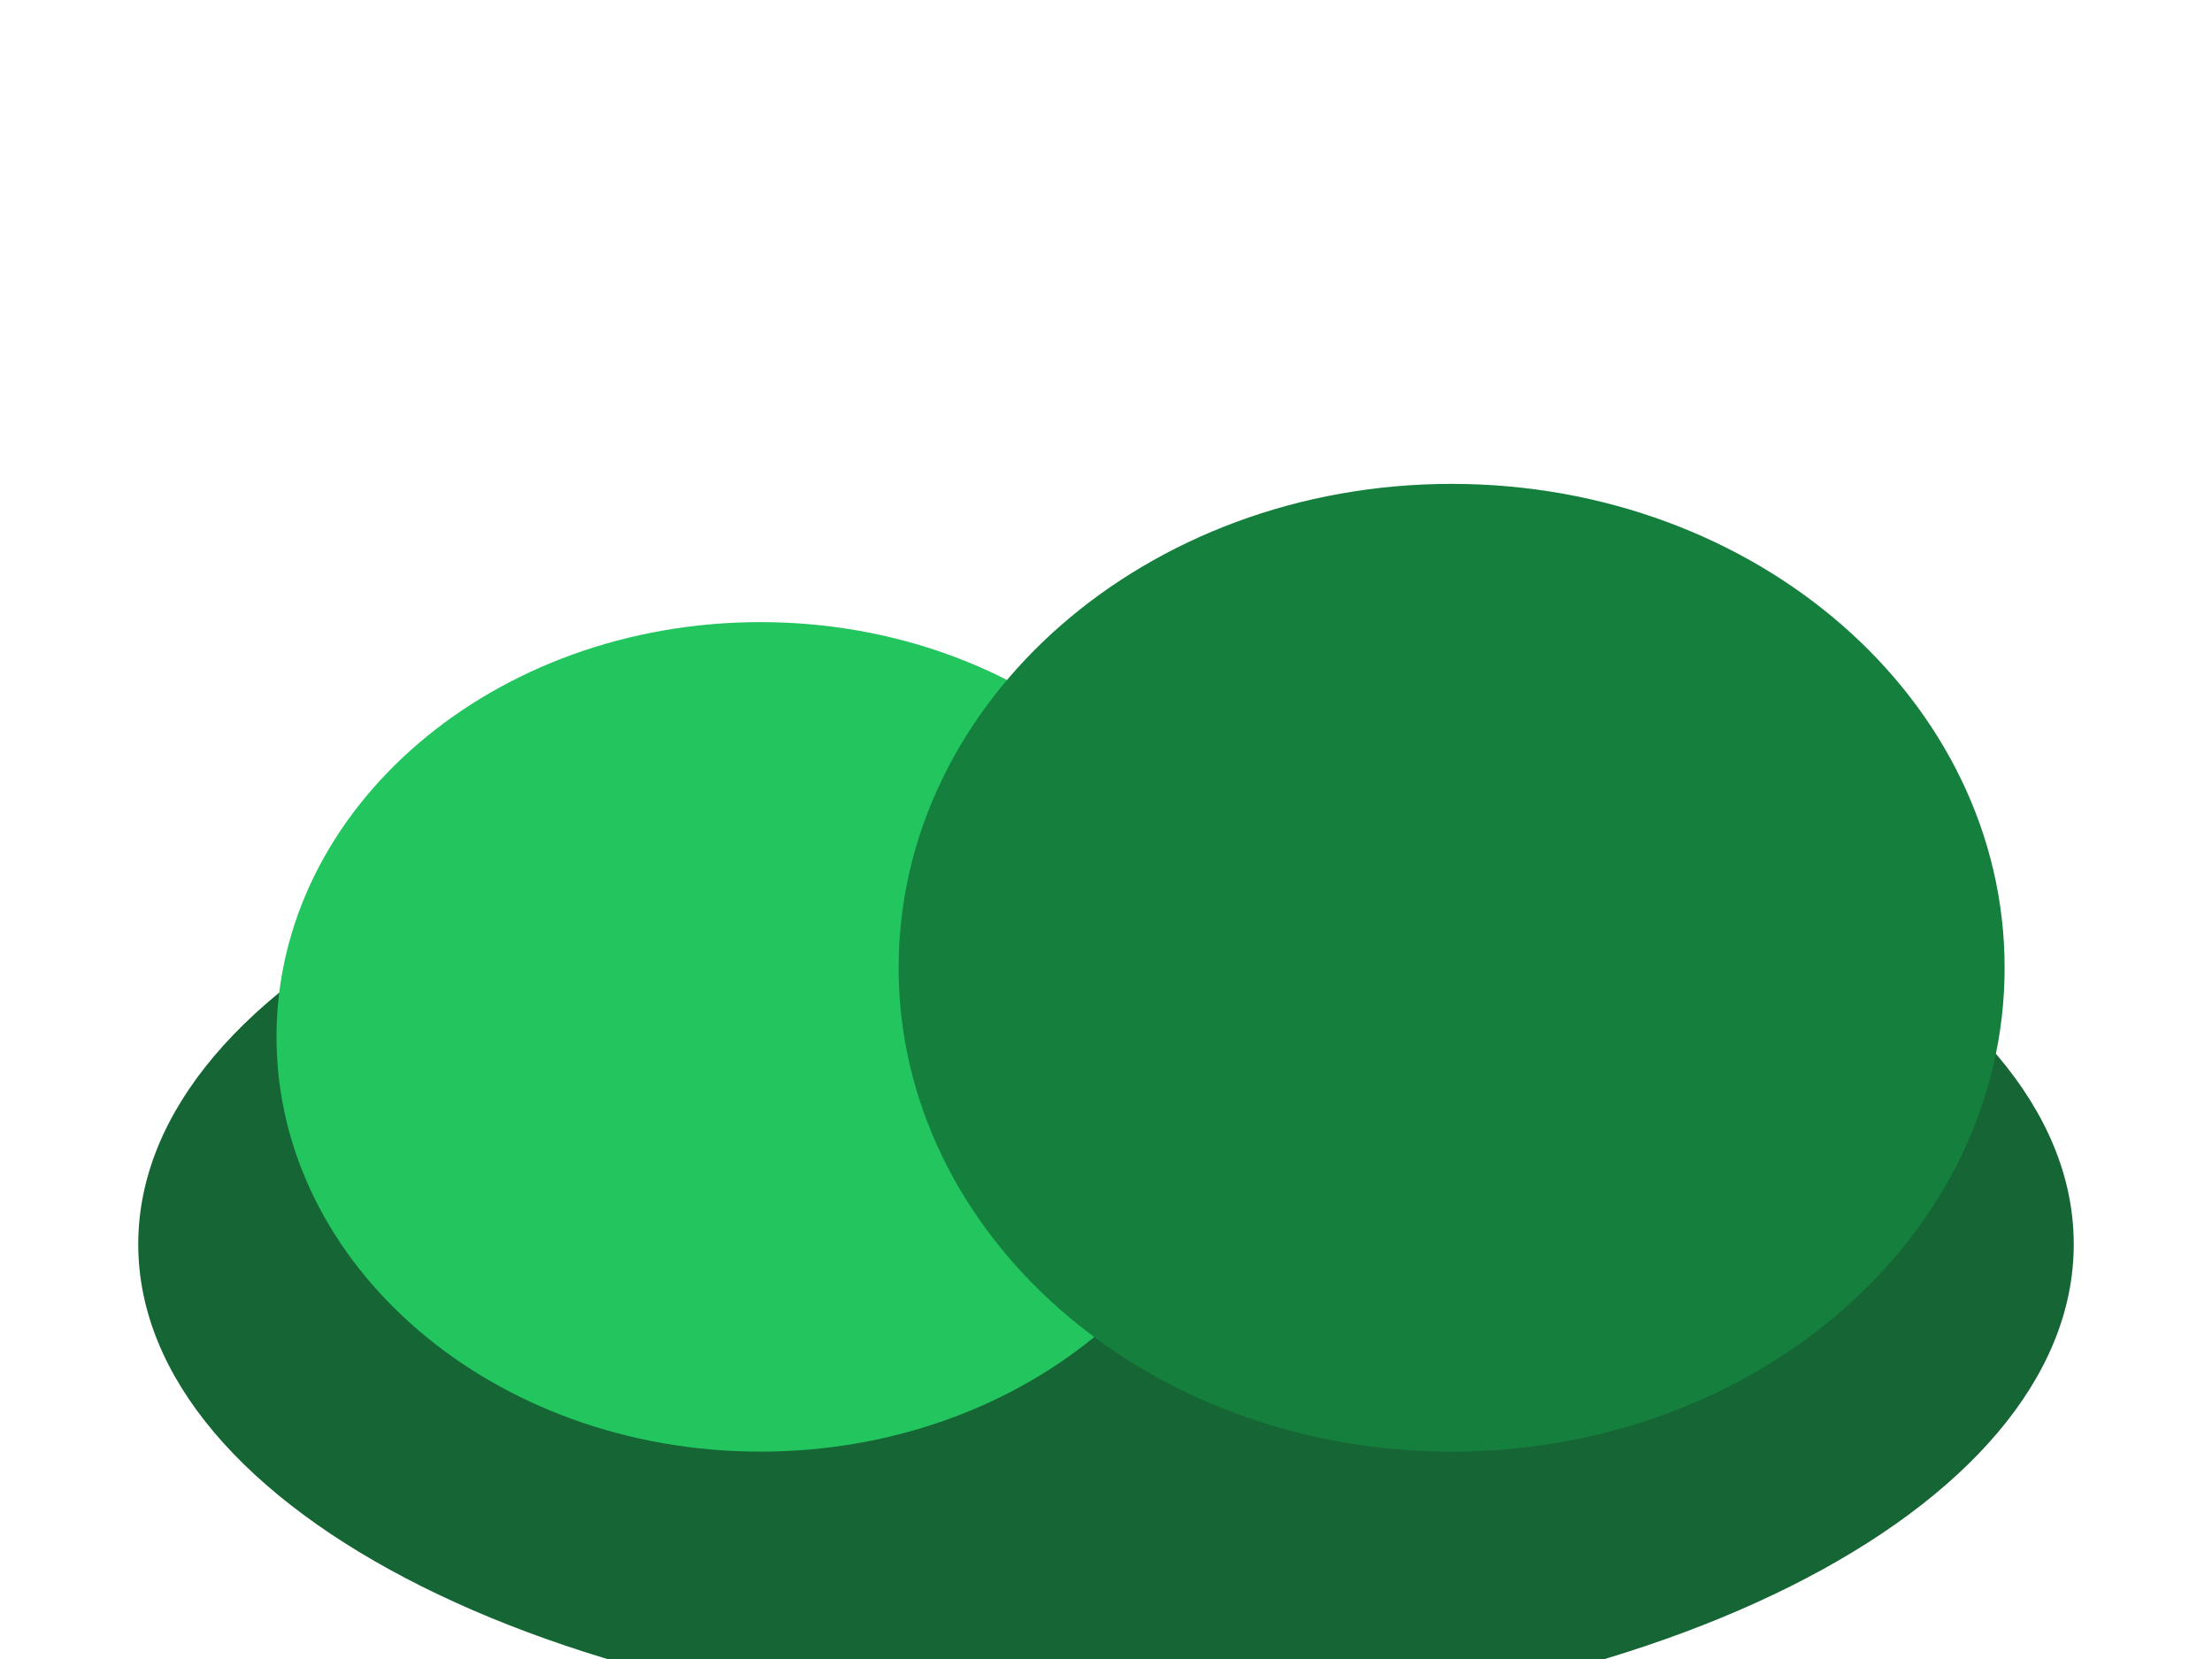
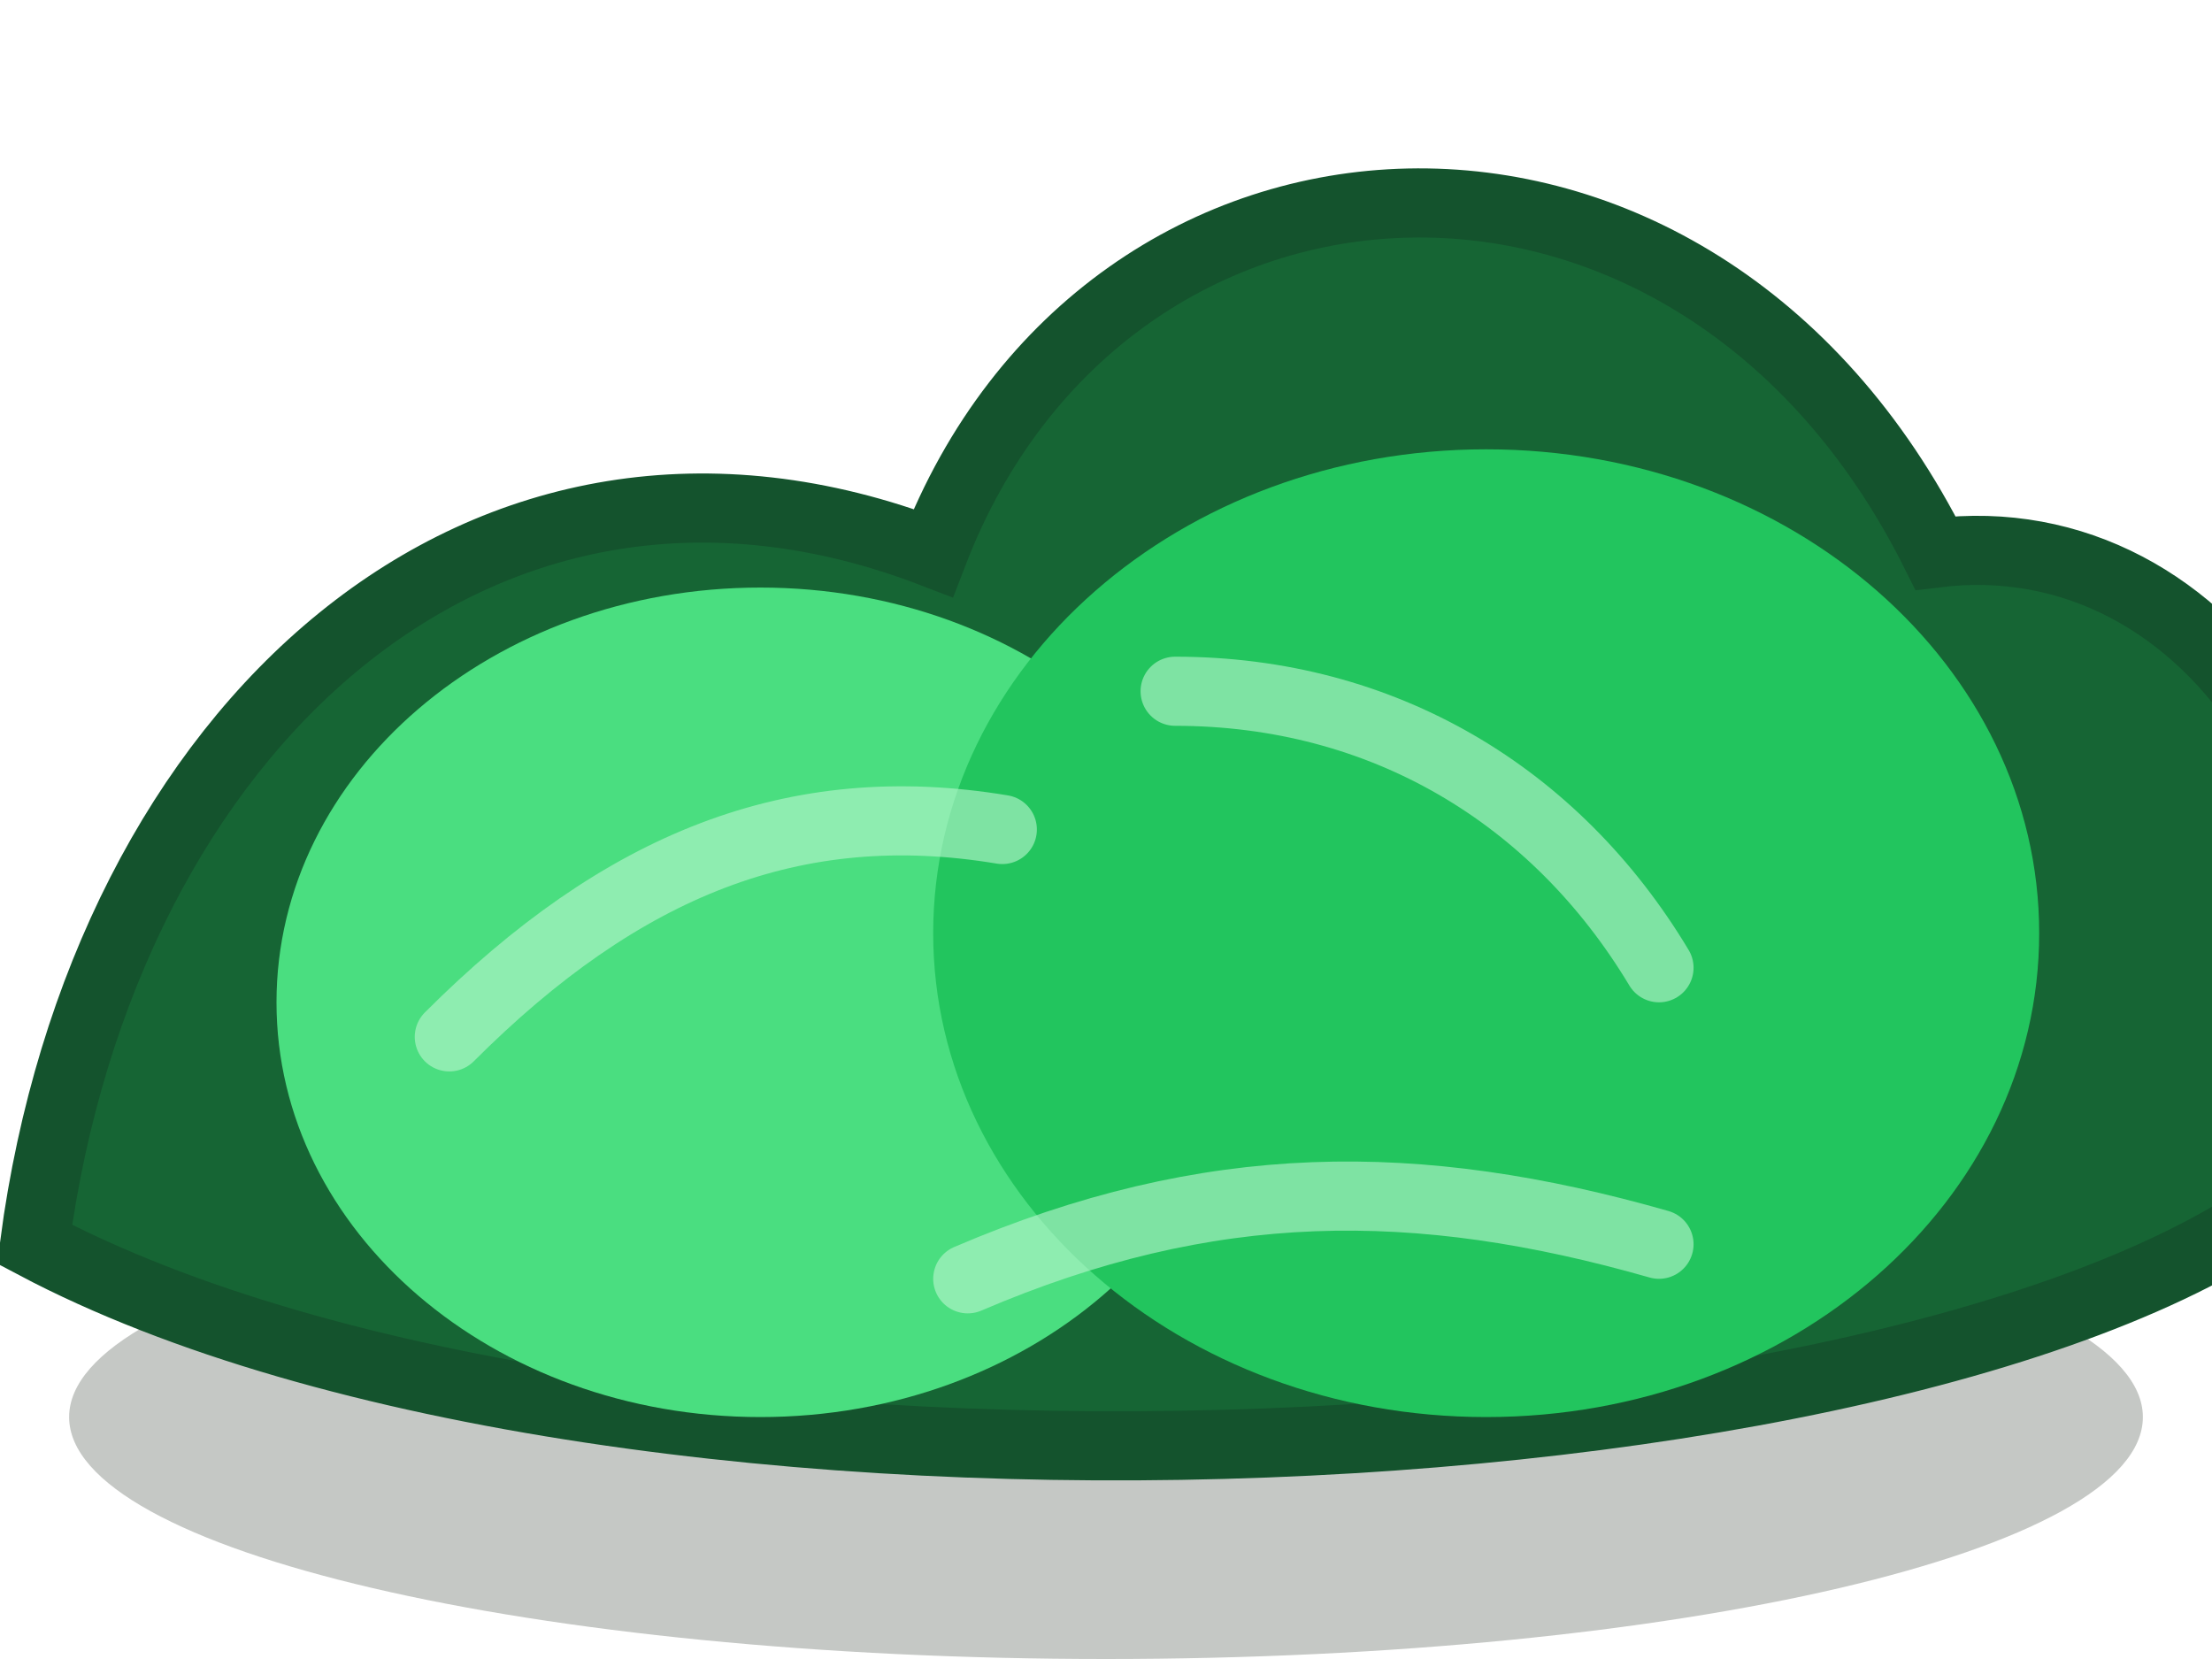
<svg xmlns="http://www.w3.org/2000/svg" viewBox="0 0 64 48" width="64" height="48">
-   <ellipse cx="32" cy="36" rx="28" ry="14" fill="#166534" />
-   <ellipse cx="22" cy="30" rx="14" ry="12" fill="#22c55e" />
-   <ellipse cx="42" cy="28" rx="16" ry="14" fill="#15803d" />
+   <ellipse cx="32" cy="41" rx="30" ry="7" fill="#172216" opacity=".25" />
+   <path d="M1 36c2-15 13-25 26-20 5-13 22-14 29 0 8-1 14 8 11 18-10 9-49 11-66 2z" fill="#166534" stroke="#14532d" stroke-width="2" />
+   <ellipse cx="22" cy="29" rx="14" ry="12" fill="#4ade80" />
+   <ellipse cx="43" cy="27" rx="16" ry="14" fill="#22c55e" />
+   <path d="M13 30c5-5 10-7 16-6M34 20c6 0 11 3 14 8M28 37c7-3 13-3 20-1" fill="none" stroke="#bbf7d0" stroke-width="2" opacity=".6" stroke-linecap="round" />
</svg>
